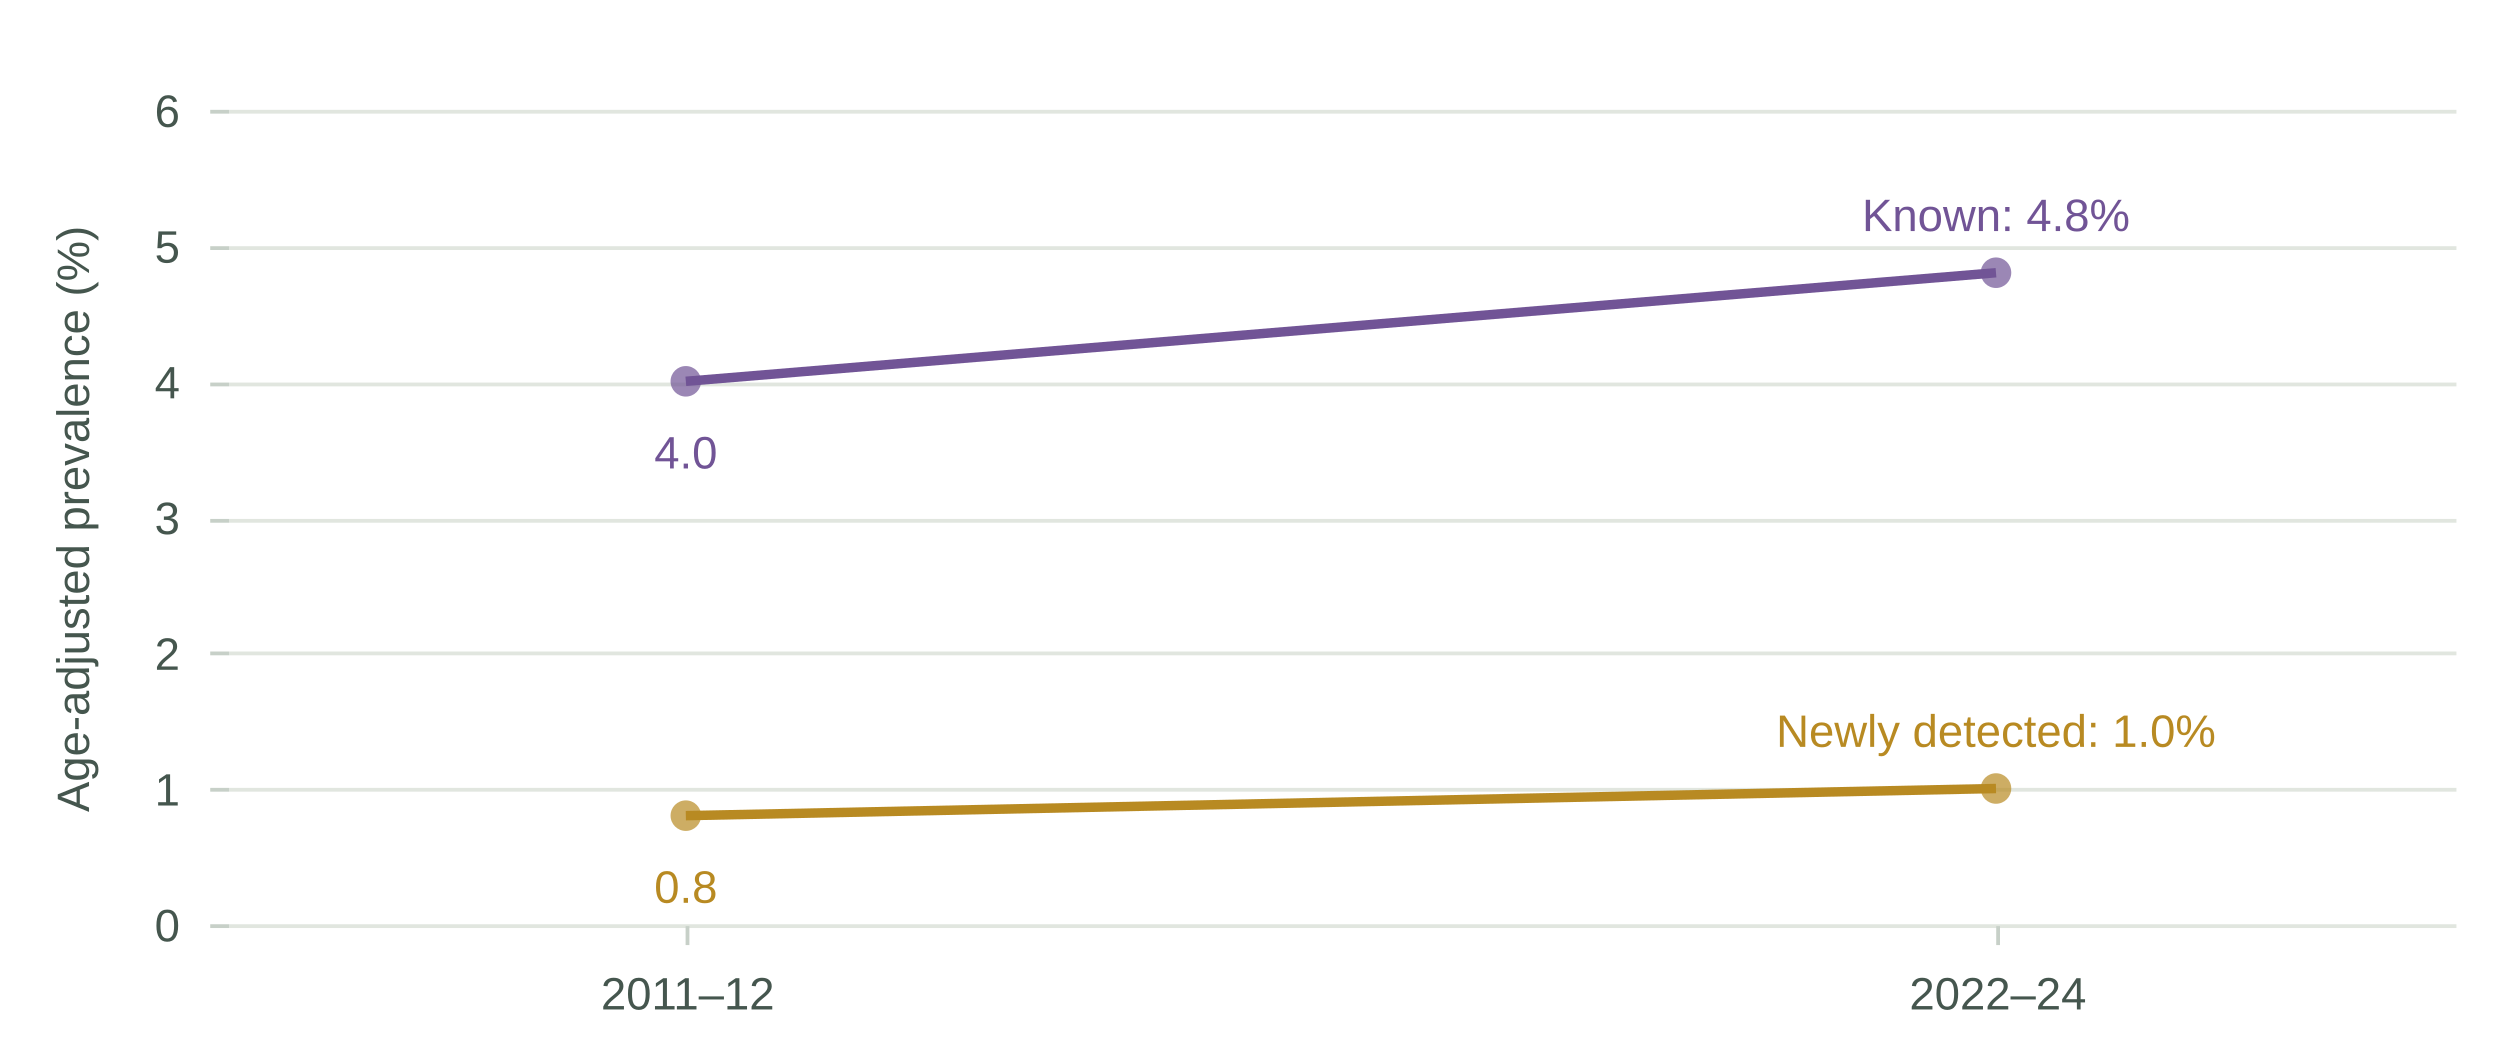
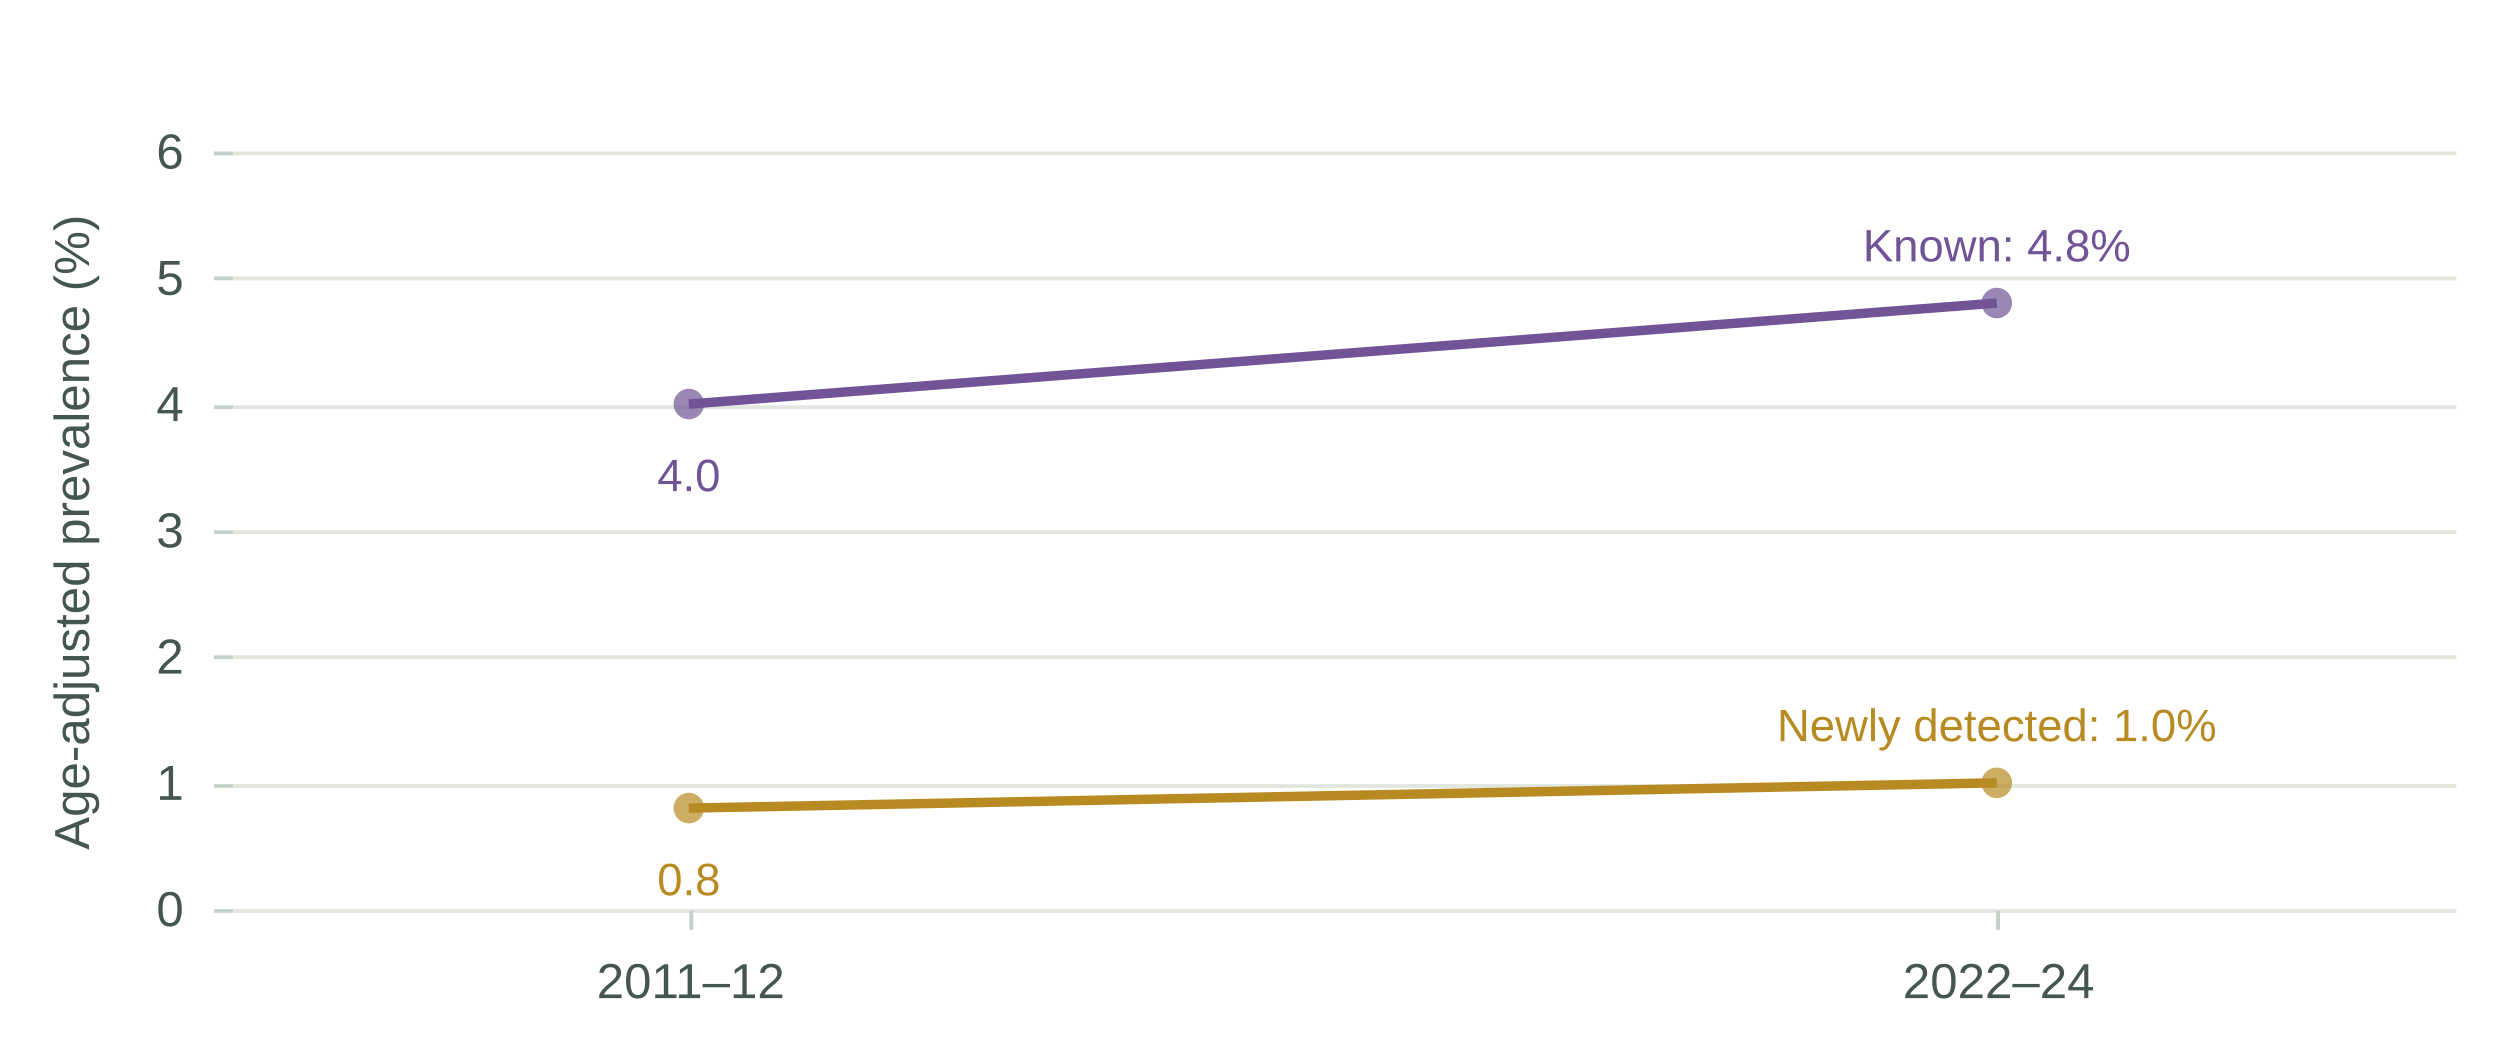
<svg xmlns="http://www.w3.org/2000/svg" version="1.1" class="marks" width="660" height="280" viewBox="0 0 660 280">
-   <g fill="none" stroke-miterlimit="10" transform="translate(60,29)">
+   <g fill="none" stroke-miterlimit="10" transform="translate(61,40)">
    <g class="mark-group role-frame root" role="graphics-object" aria-roledescription="group mark container">
      <g transform="translate(0,0)">
-         <path class="background" aria-hidden="true" d="M0,0h588v215h-588Z" />
+         <path class="background" aria-hidden="true" d="M0,0h587v200h-587Z" />
        <g>
          <g class="mark-group role-axis" aria-hidden="true">
            <g transform="translate(0.5,0.5)">
              <path class="background" aria-hidden="true" d="M0,0h0v0h0Z" pointer-events="none" />
              <g>
                <g class="mark-rule role-axis-grid" pointer-events="none">
-                   <line transform="translate(0,215)" x2="588" y2="0" stroke="#e1e6df" stroke-width="1" opacity="1" />
-                   <line transform="translate(0,179)" x2="588" y2="0" stroke="#e1e6df" stroke-width="1" opacity="1" />
-                   <line transform="translate(0,143)" x2="588" y2="0" stroke="#e1e6df" stroke-width="1" opacity="1" />
-                   <line transform="translate(0,108)" x2="588" y2="0" stroke="#e1e6df" stroke-width="1" opacity="1" />
-                   <line transform="translate(0,72)" x2="588" y2="0" stroke="#e1e6df" stroke-width="1" opacity="1" />
-                   <line transform="translate(0,36)" x2="588" y2="0" stroke="#e1e6df" stroke-width="1" opacity="1" />
-                   <line transform="translate(0,0)" x2="588" y2="0" stroke="#e1e6df" stroke-width="1" opacity="1" />
+                   <line transform="translate(0,200)" x2="587" y2="0" stroke="#e1e6df" stroke-width="1" opacity="1" />
+                   <line transform="translate(0,167)" x2="587" y2="0" stroke="#e1e6df" stroke-width="1" opacity="1" />
+                   <line transform="translate(0,133)" x2="587" y2="0" stroke="#e1e6df" stroke-width="1" opacity="1" />
+                   <line transform="translate(0,100)" x2="587" y2="0" stroke="#e1e6df" stroke-width="1" opacity="1" />
+                   <line transform="translate(0,67)" x2="587" y2="0" stroke="#e1e6df" stroke-width="1" opacity="1" />
+                   <line transform="translate(0,33)" x2="587" y2="0" stroke="#e1e6df" stroke-width="1" opacity="1" />
+                   <line transform="translate(0,0)" x2="587" y2="0" stroke="#e1e6df" stroke-width="1" opacity="1" />
                </g>
              </g>
              <path class="foreground" aria-hidden="true" d="" pointer-events="none" display="none" />
            </g>
          </g>
          <g class="mark-group role-axis" role="graphics-symbol" aria-roledescription="axis" aria-label="X-axis for a discrete scale with 2 values: 2011–12, 2022–24">
-             <g transform="translate(0.5,215.5)">
+             <g transform="translate(0.5,200.5)">
              <path class="background" aria-hidden="true" d="M0,0h0v0h0Z" pointer-events="none" />
              <g>
                <g class="mark-rule role-axis-tick" pointer-events="none">
                  <line transform="translate(121,0)" x2="0" y2="5" stroke="#c7d0c8" stroke-width="1" opacity="1" />
-                   <line transform="translate(467,0)" x2="0" y2="5" stroke="#c7d0c8" stroke-width="1" opacity="1" />
+                   <line transform="translate(466,0)" x2="0" y2="5" stroke="#c7d0c8" stroke-width="1" opacity="1" />
                </g>
                <g class="mark-text role-axis-label" pointer-events="none">
-                   <text text-anchor="middle" transform="translate(121.0588,22)" font-family="Arial" font-size="12px" fill="#45564e" opacity="1">2011–12</text>
-                   <text text-anchor="middle" transform="translate(466.9412,22)" font-family="Arial" font-size="12px" fill="#45564e" opacity="1">2022–24</text>
+                   <text text-anchor="middle" transform="translate(120.8529,23)" font-family="Arial" font-size="13px" fill="#45564e" opacity="1">2011–12</text>
+                   <text text-anchor="middle" transform="translate(466.1471,23)" font-family="Arial" font-size="13px" fill="#45564e" opacity="1">2022–24</text>
                </g>
              </g>
              <path class="foreground" aria-hidden="true" d="" pointer-events="none" display="none" />
            </g>
          </g>
          <g class="mark-group role-axis" role="graphics-symbol" aria-roledescription="axis" aria-label="Y-axis titled 'Age-adjusted prevalence (%)' for a linear scale with values from 0 to 6">
            <g transform="translate(0.5,0.5)">
              <path class="background" aria-hidden="true" d="M0,0h0v0h0Z" pointer-events="none" />
              <g>
                <g class="mark-rule role-axis-tick" pointer-events="none">
-                   <line transform="translate(0,215)" x2="-5" y2="0" stroke="#c7d0c8" stroke-width="1" opacity="1" />
-                   <line transform="translate(0,179)" x2="-5" y2="0" stroke="#c7d0c8" stroke-width="1" opacity="1" />
-                   <line transform="translate(0,143)" x2="-5" y2="0" stroke="#c7d0c8" stroke-width="1" opacity="1" />
-                   <line transform="translate(0,108)" x2="-5" y2="0" stroke="#c7d0c8" stroke-width="1" opacity="1" />
-                   <line transform="translate(0,72)" x2="-5" y2="0" stroke="#c7d0c8" stroke-width="1" opacity="1" />
-                   <line transform="translate(0,36)" x2="-5" y2="0" stroke="#c7d0c8" stroke-width="1" opacity="1" />
+                   <line transform="translate(0,200)" x2="-5" y2="0" stroke="#c7d0c8" stroke-width="1" opacity="1" />
+                   <line transform="translate(0,167)" x2="-5" y2="0" stroke="#c7d0c8" stroke-width="1" opacity="1" />
+                   <line transform="translate(0,133)" x2="-5" y2="0" stroke="#c7d0c8" stroke-width="1" opacity="1" />
+                   <line transform="translate(0,100)" x2="-5" y2="0" stroke="#c7d0c8" stroke-width="1" opacity="1" />
+                   <line transform="translate(0,67)" x2="-5" y2="0" stroke="#c7d0c8" stroke-width="1" opacity="1" />
+                   <line transform="translate(0,33)" x2="-5" y2="0" stroke="#c7d0c8" stroke-width="1" opacity="1" />
                  <line transform="translate(0,0)" x2="-5" y2="0" stroke="#c7d0c8" stroke-width="1" opacity="1" />
                </g>
                <g class="mark-text role-axis-label" pointer-events="none">
-                   <text text-anchor="end" transform="translate(-13,219)" font-family="Arial" font-size="12px" fill="#45564e" opacity="1">0</text>
-                   <text text-anchor="end" transform="translate(-13,183.1667)" font-family="Arial" font-size="12px" fill="#45564e" opacity="1">1</text>
-                   <text text-anchor="end" transform="translate(-13,147.3333)" font-family="Arial" font-size="12px" fill="#45564e" opacity="1">2</text>
-                   <text text-anchor="end" transform="translate(-13,111.5)" font-family="Arial" font-size="12px" fill="#45564e" opacity="1">3</text>
-                   <text text-anchor="end" transform="translate(-13,75.66667)" font-family="Arial" font-size="12px" fill="#45564e" opacity="1">4</text>
-                   <text text-anchor="end" transform="translate(-13,39.83333)" font-family="Arial" font-size="12px" fill="#45564e" opacity="1">5</text>
-                   <text text-anchor="end" transform="translate(-13,4)" font-family="Arial" font-size="12px" fill="#45564e" opacity="1">6</text>
+                   <text text-anchor="end" transform="translate(-13,204)" font-family="Arial" font-size="13px" fill="#45564e" opacity="1">0</text>
+                   <text text-anchor="end" transform="translate(-13,170.6667)" font-family="Arial" font-size="13px" fill="#45564e" opacity="1">1</text>
+                   <text text-anchor="end" transform="translate(-13,137.3333)" font-family="Arial" font-size="13px" fill="#45564e" opacity="1">2</text>
+                   <text text-anchor="end" transform="translate(-13,104)" font-family="Arial" font-size="13px" fill="#45564e" opacity="1">3</text>
+                   <text text-anchor="end" transform="translate(-13,70.66667)" font-family="Arial" font-size="13px" fill="#45564e" opacity="1">4</text>
+                   <text text-anchor="end" transform="translate(-13,37.33333)" font-family="Arial" font-size="13px" fill="#45564e" opacity="1">5</text>
+                   <text text-anchor="end" transform="translate(-13,4)" font-family="Arial" font-size="13px" fill="#45564e" opacity="1">6</text>
                </g>
                <g class="mark-text role-axis-title" pointer-events="none">
-                   <text text-anchor="middle" transform="translate(-34,107.5) rotate(-90) translate(0,-3)" font-family="Arial" font-size="12px" font-weight="normal" fill="#45564e" opacity="1">Age-adjusted prevalence (%)</text>
+                   <text text-anchor="middle" transform="translate(-35,100) rotate(-90) translate(0,-3)" font-family="Arial" font-size="13px" font-weight="normal" fill="#45564e" opacity="1">Age-adjusted prevalence (%)</text>
                </g>
              </g>
              <path class="foreground" aria-hidden="true" d="" pointer-events="none" display="none" />
            </g>
          </g>
          <g class="mark-group role-scope layer_0_pathgroup" role="graphics-object" aria-roledescription="group mark container">
            <g transform="translate(0,0)">
-               <path class="background" aria-hidden="true" d="M0,0h588v215h-588Z" />
+               <path class="background" aria-hidden="true" d="M0,0h587v200h-587Z" />
              <g>
                <g class="mark-line role-mark layer_0_marks" role="graphics-object" aria-roledescription="line mark container">
-                   <path aria-label="period: 2011–12; Age-adjusted prevalence (%): 4; status: Known diabetes" role="graphics-symbol" aria-roledescription="line mark" d="M121.059,71.667L466.941,43" stroke="#715496" stroke-width="2.5" />
+                   <path aria-label="period: 2011–12; Age-adjusted prevalence (%): 4; status: Known diabetes" role="graphics-symbol" aria-roledescription="line mark" d="M120.853,66.667L466.147,40" stroke="#715496" stroke-width="2.5" />
                </g>
              </g>
              <path class="foreground" aria-hidden="true" d="" display="none" />
            </g>
            <g transform="translate(0,0)">
-               <path class="background" aria-hidden="true" d="M0,0h588v215h-588Z" />
+               <path class="background" aria-hidden="true" d="M0,0h587v200h-587Z" />
              <g>
                <g class="mark-line role-mark layer_0_marks" role="graphics-object" aria-roledescription="line mark container">
-                   <path aria-label="period: 2011–12; Age-adjusted prevalence (%): 0.8; status: Newly diagnosed diabetes" role="graphics-symbol" aria-roledescription="line mark" d="M121.059,186.333L466.941,179.167" stroke="#b88a22" stroke-width="2.5" />
+                   <path aria-label="period: 2011–12; Age-adjusted prevalence (%): 0.8; status: Newly diagnosed diabetes" role="graphics-symbol" aria-roledescription="line mark" d="M120.853,173.333L466.147,166.667" stroke="#b88a22" stroke-width="2.5" />
                </g>
              </g>
              <path class="foreground" aria-hidden="true" d="" display="none" />
            </g>
          </g>
          <g class="mark-symbol role-mark layer_1_marks" role="graphics-object" aria-roledescription="symbol mark container">
-             <path aria-label="period: 2011–12; Age-adjusted prevalence (%): 4; status: Known diabetes; Survey period: 2011–12; Diagnosis status: Known diabetes" role="graphics-symbol" aria-roledescription="point" transform="translate(121.0588,71.66667)" d="M4.031,0A4.031,4.031,0,1,1,-4.031,0A4.031,4.031,0,1,1,4.031,0" fill="#715496" stroke-width="2" opacity="0.7" />
-             <path aria-label="period: 2022–24; Age-adjusted prevalence (%): 4.8; status: Known diabetes; Survey period: 2022–24; Diagnosis status: Known diabetes" role="graphics-symbol" aria-roledescription="point" transform="translate(466.9412,43)" d="M4.031,0A4.031,4.031,0,1,1,-4.031,0A4.031,4.031,0,1,1,4.031,0" fill="#715496" stroke-width="2" opacity="0.7" />
-             <path aria-label="period: 2011–12; Age-adjusted prevalence (%): 0.8; status: Newly diagnosed diabetes; Survey period: 2011–12; Diagnosis status: Newly diagnosed diabetes" role="graphics-symbol" aria-roledescription="point" transform="translate(121.0588,186.3333)" d="M4.031,0A4.031,4.031,0,1,1,-4.031,0A4.031,4.031,0,1,1,4.031,0" fill="#b88a22" stroke-width="2" opacity="0.7" />
-             <path aria-label="period: 2022–24; Age-adjusted prevalence (%): 1; status: Newly diagnosed diabetes; Survey period: 2022–24; Diagnosis status: Newly diagnosed diabetes" role="graphics-symbol" aria-roledescription="point" transform="translate(466.9412,179.1667)" d="M4.031,0A4.031,4.031,0,1,1,-4.031,0A4.031,4.031,0,1,1,4.031,0" fill="#b88a22" stroke-width="2" opacity="0.7" />
+             <path aria-label="period: 2011–12; Age-adjusted prevalence (%): 4; status: Known diabetes; Survey period: 2011–12; Diagnosis status: Known diabetes" role="graphics-symbol" aria-roledescription="point" transform="translate(120.8529,66.66667)" d="M4.031,0A4.031,4.031,0,1,1,-4.031,0A4.031,4.031,0,1,1,4.031,0" fill="#715496" stroke-width="2" opacity="0.7" />
+             <path aria-label="period: 2022–24; Age-adjusted prevalence (%): 4.8; status: Known diabetes; Survey period: 2022–24; Diagnosis status: Known diabetes" role="graphics-symbol" aria-roledescription="point" transform="translate(466.1471,40)" d="M4.031,0A4.031,4.031,0,1,1,-4.031,0A4.031,4.031,0,1,1,4.031,0" fill="#715496" stroke-width="2" opacity="0.7" />
+             <path aria-label="period: 2011–12; Age-adjusted prevalence (%): 0.8; status: Newly diagnosed diabetes; Survey period: 2011–12; Diagnosis status: Newly diagnosed diabetes" role="graphics-symbol" aria-roledescription="point" transform="translate(120.8529,173.3333)" d="M4.031,0A4.031,4.031,0,1,1,-4.031,0A4.031,4.031,0,1,1,4.031,0" fill="#b88a22" stroke-width="2" opacity="0.7" />
+             <path aria-label="period: 2022–24; Age-adjusted prevalence (%): 1; status: Newly diagnosed diabetes; Survey period: 2022–24; Diagnosis status: Newly diagnosed diabetes" role="graphics-symbol" aria-roledescription="point" transform="translate(466.1471,166.6667)" d="M4.031,0A4.031,4.031,0,1,1,-4.031,0A4.031,4.031,0,1,1,4.031,0" fill="#b88a22" stroke-width="2" opacity="0.7" />
          </g>
          <g class="mark-text role-mark layer_2_marks" role="graphics-object" aria-roledescription="text mark container">
-             <text aria-label="period: 2022–24; Age-adjusted prevalence (%): 4.8; status: Known diabetes; label: Known: 4.8%" role="graphics-symbol" aria-roledescription="text mark" text-anchor="middle" transform="translate(466.9412,32)" font-family="Arial" font-size="12px" fill="#715496">Known: 4.8%</text>
-             <text aria-label="period: 2022–24; Age-adjusted prevalence (%): 1; status: Newly diagnosed diabetes; label: Newly detected: 1.0%" role="graphics-symbol" aria-roledescription="text mark" text-anchor="middle" transform="translate(466.9412,168.1667)" font-family="Arial" font-size="12px" fill="#b88a22">Newly detected: 1.0%</text>
+             <text aria-label="period: 2022–24; Age-adjusted prevalence (%): 4.8; status: Known diabetes; label: Known: 4.8%" role="graphics-symbol" aria-roledescription="text mark" text-anchor="middle" transform="translate(466.1471,29)" font-family="Arial" font-size="12px" fill="#715496">Known: 4.8%</text>
+             <text aria-label="period: 2022–24; Age-adjusted prevalence (%): 1; status: Newly diagnosed diabetes; label: Newly detected: 1.0%" role="graphics-symbol" aria-roledescription="text mark" text-anchor="middle" transform="translate(466.1471,155.6667)" font-family="Arial" font-size="12px" fill="#b88a22">Newly detected: 1.0%</text>
          </g>
          <g class="mark-text role-mark layer_3_marks" role="graphics-object" aria-roledescription="text mark container">
-             <text aria-label="period: 2011–12; Age-adjusted prevalence (%): 4; status: Known diabetes; prevalence_pct: 4.0" role="graphics-symbol" aria-roledescription="text mark" text-anchor="middle" transform="translate(121.0588,94.66667)" font-family="Arial" font-size="12px" fill="#715496">4.0</text>
-             <text aria-label="period: 2011–12; Age-adjusted prevalence (%): 0.8; status: Newly diagnosed diabetes; prevalence_pct: 0.8" role="graphics-symbol" aria-roledescription="text mark" text-anchor="middle" transform="translate(121.0588,209.3333)" font-family="Arial" font-size="12px" fill="#b88a22">0.8</text>
+             <text aria-label="period: 2011–12; Age-adjusted prevalence (%): 4; status: Known diabetes; prevalence_pct: 4.0" role="graphics-symbol" aria-roledescription="text mark" text-anchor="middle" transform="translate(120.8529,89.66667)" font-family="Arial" font-size="12px" fill="#715496">4.0</text>
+             <text aria-label="period: 2011–12; Age-adjusted prevalence (%): 0.8; status: Newly diagnosed diabetes; prevalence_pct: 0.8" role="graphics-symbol" aria-roledescription="text mark" text-anchor="middle" transform="translate(120.8529,196.3333)" font-family="Arial" font-size="12px" fill="#b88a22">0.8</text>
          </g>
        </g>
        <path class="foreground" aria-hidden="true" d="" display="none" />
      </g>
    </g>
  </g>
</svg>
